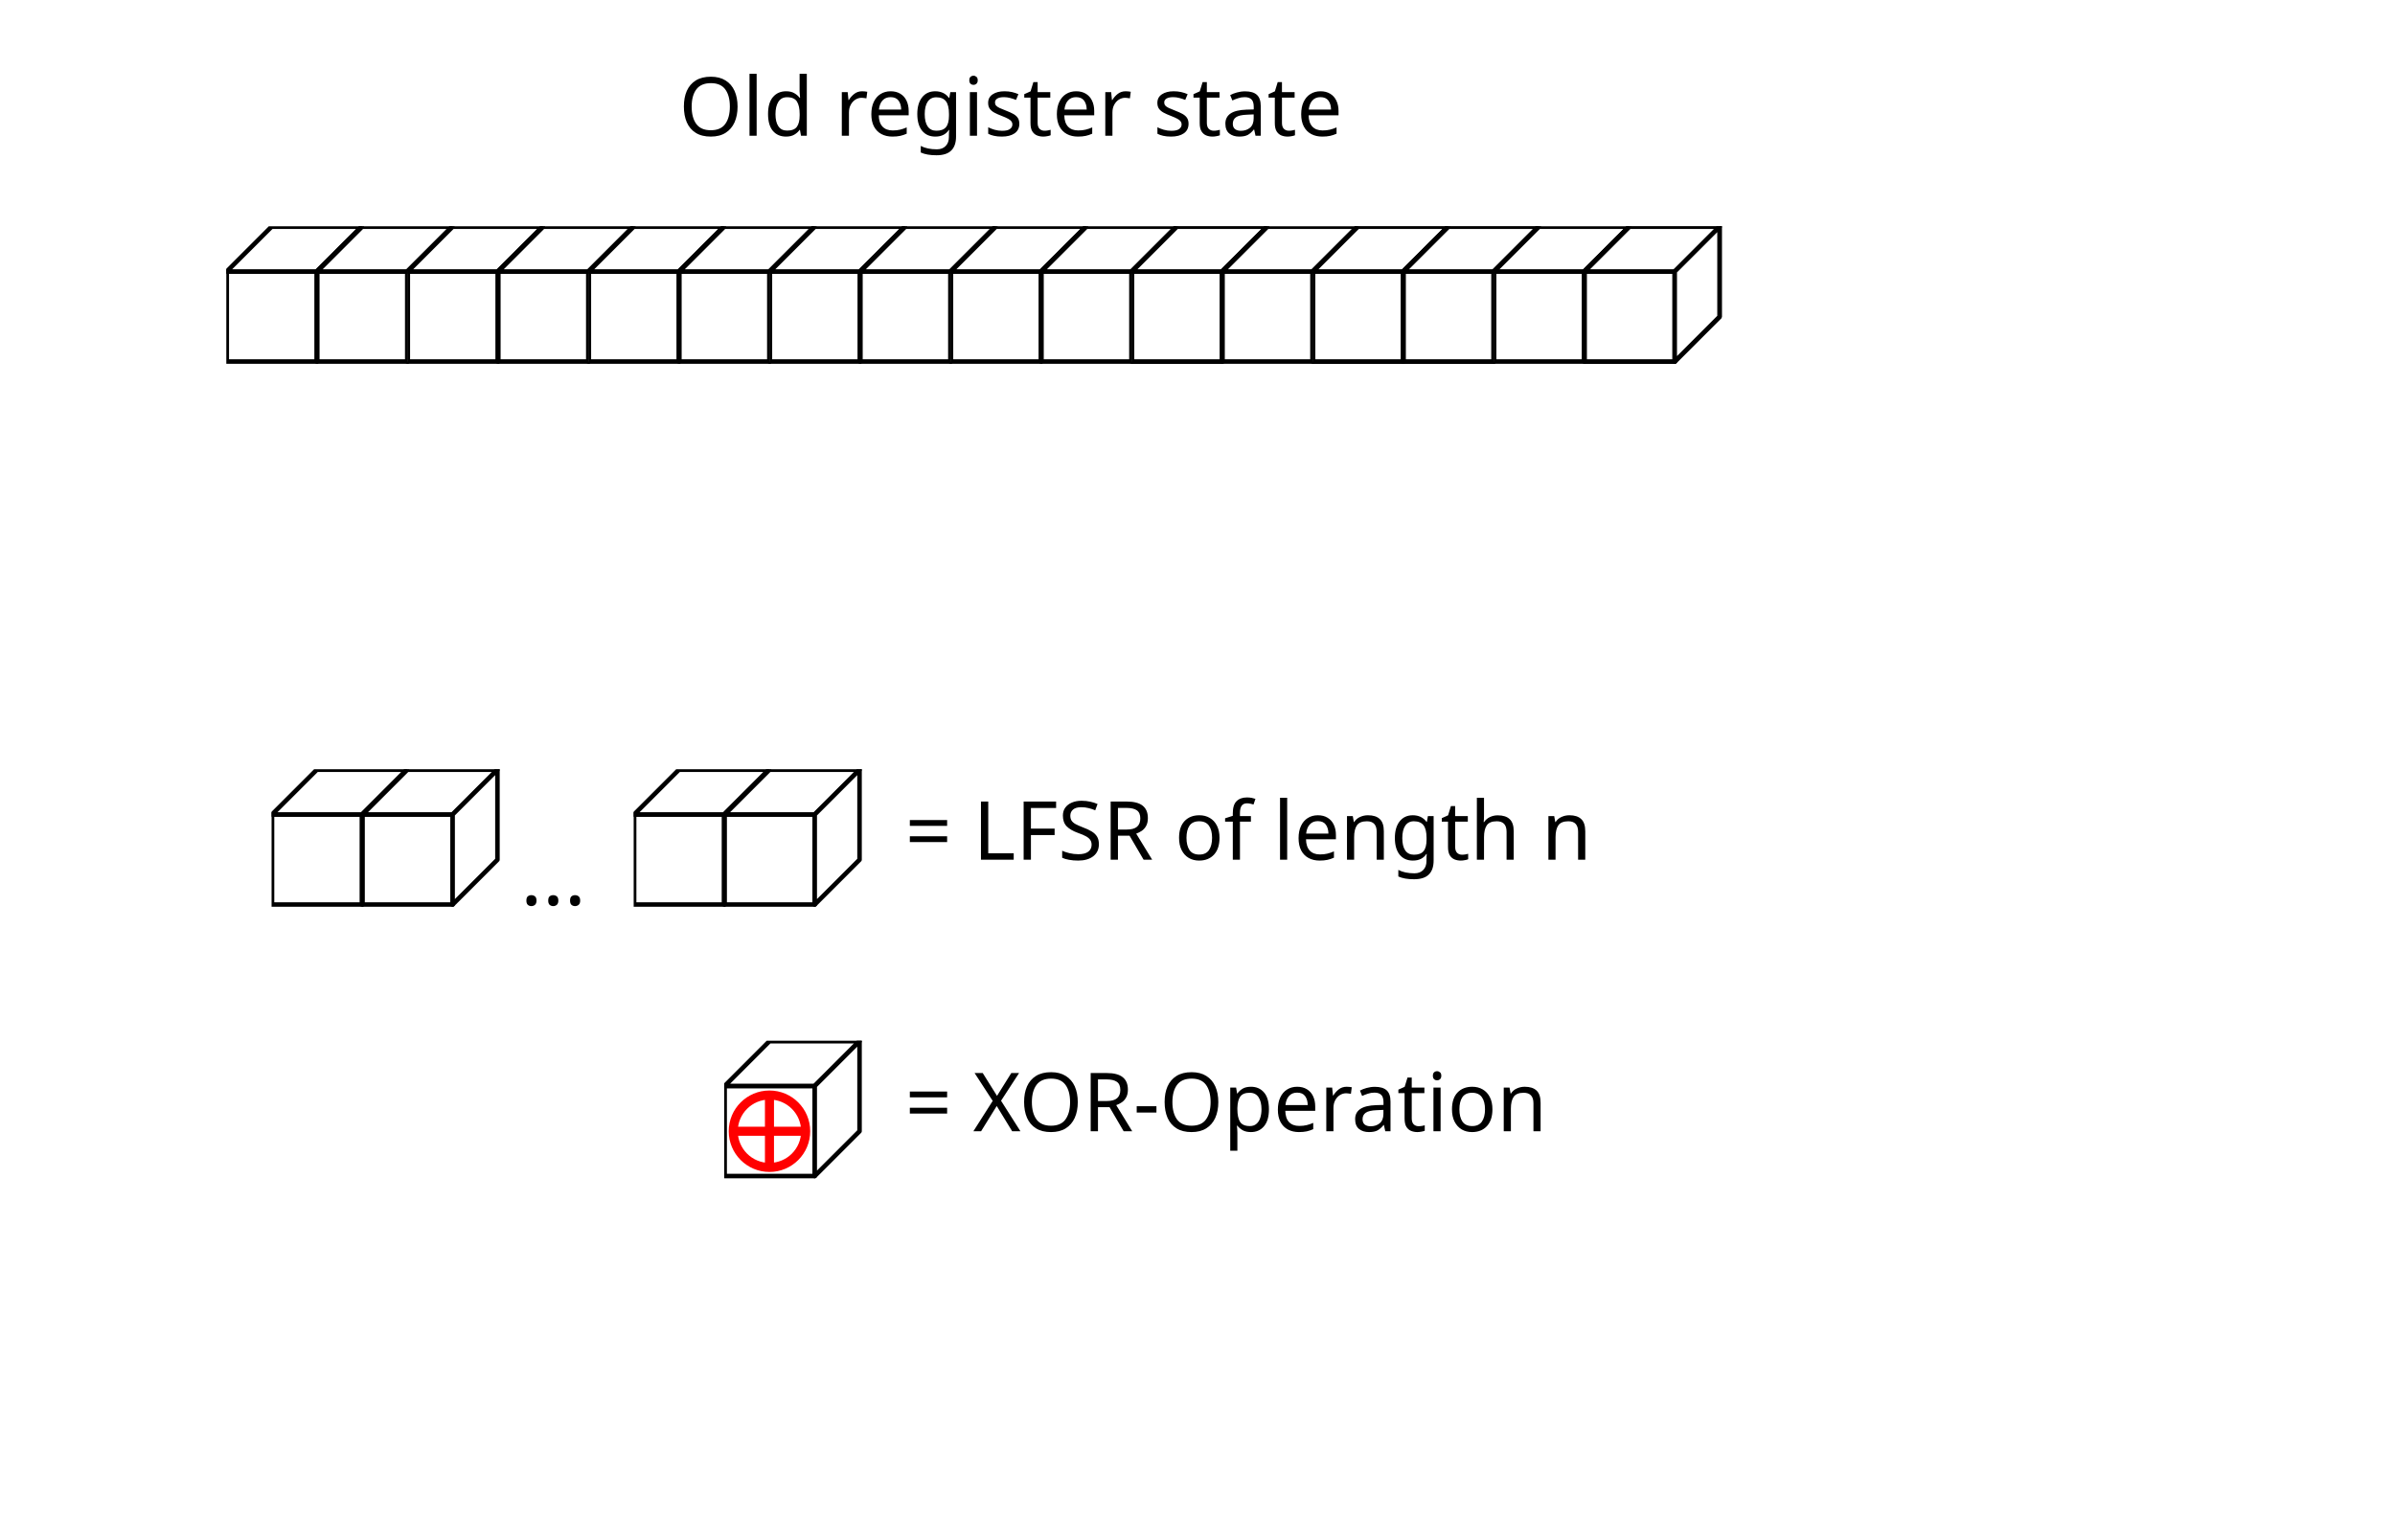
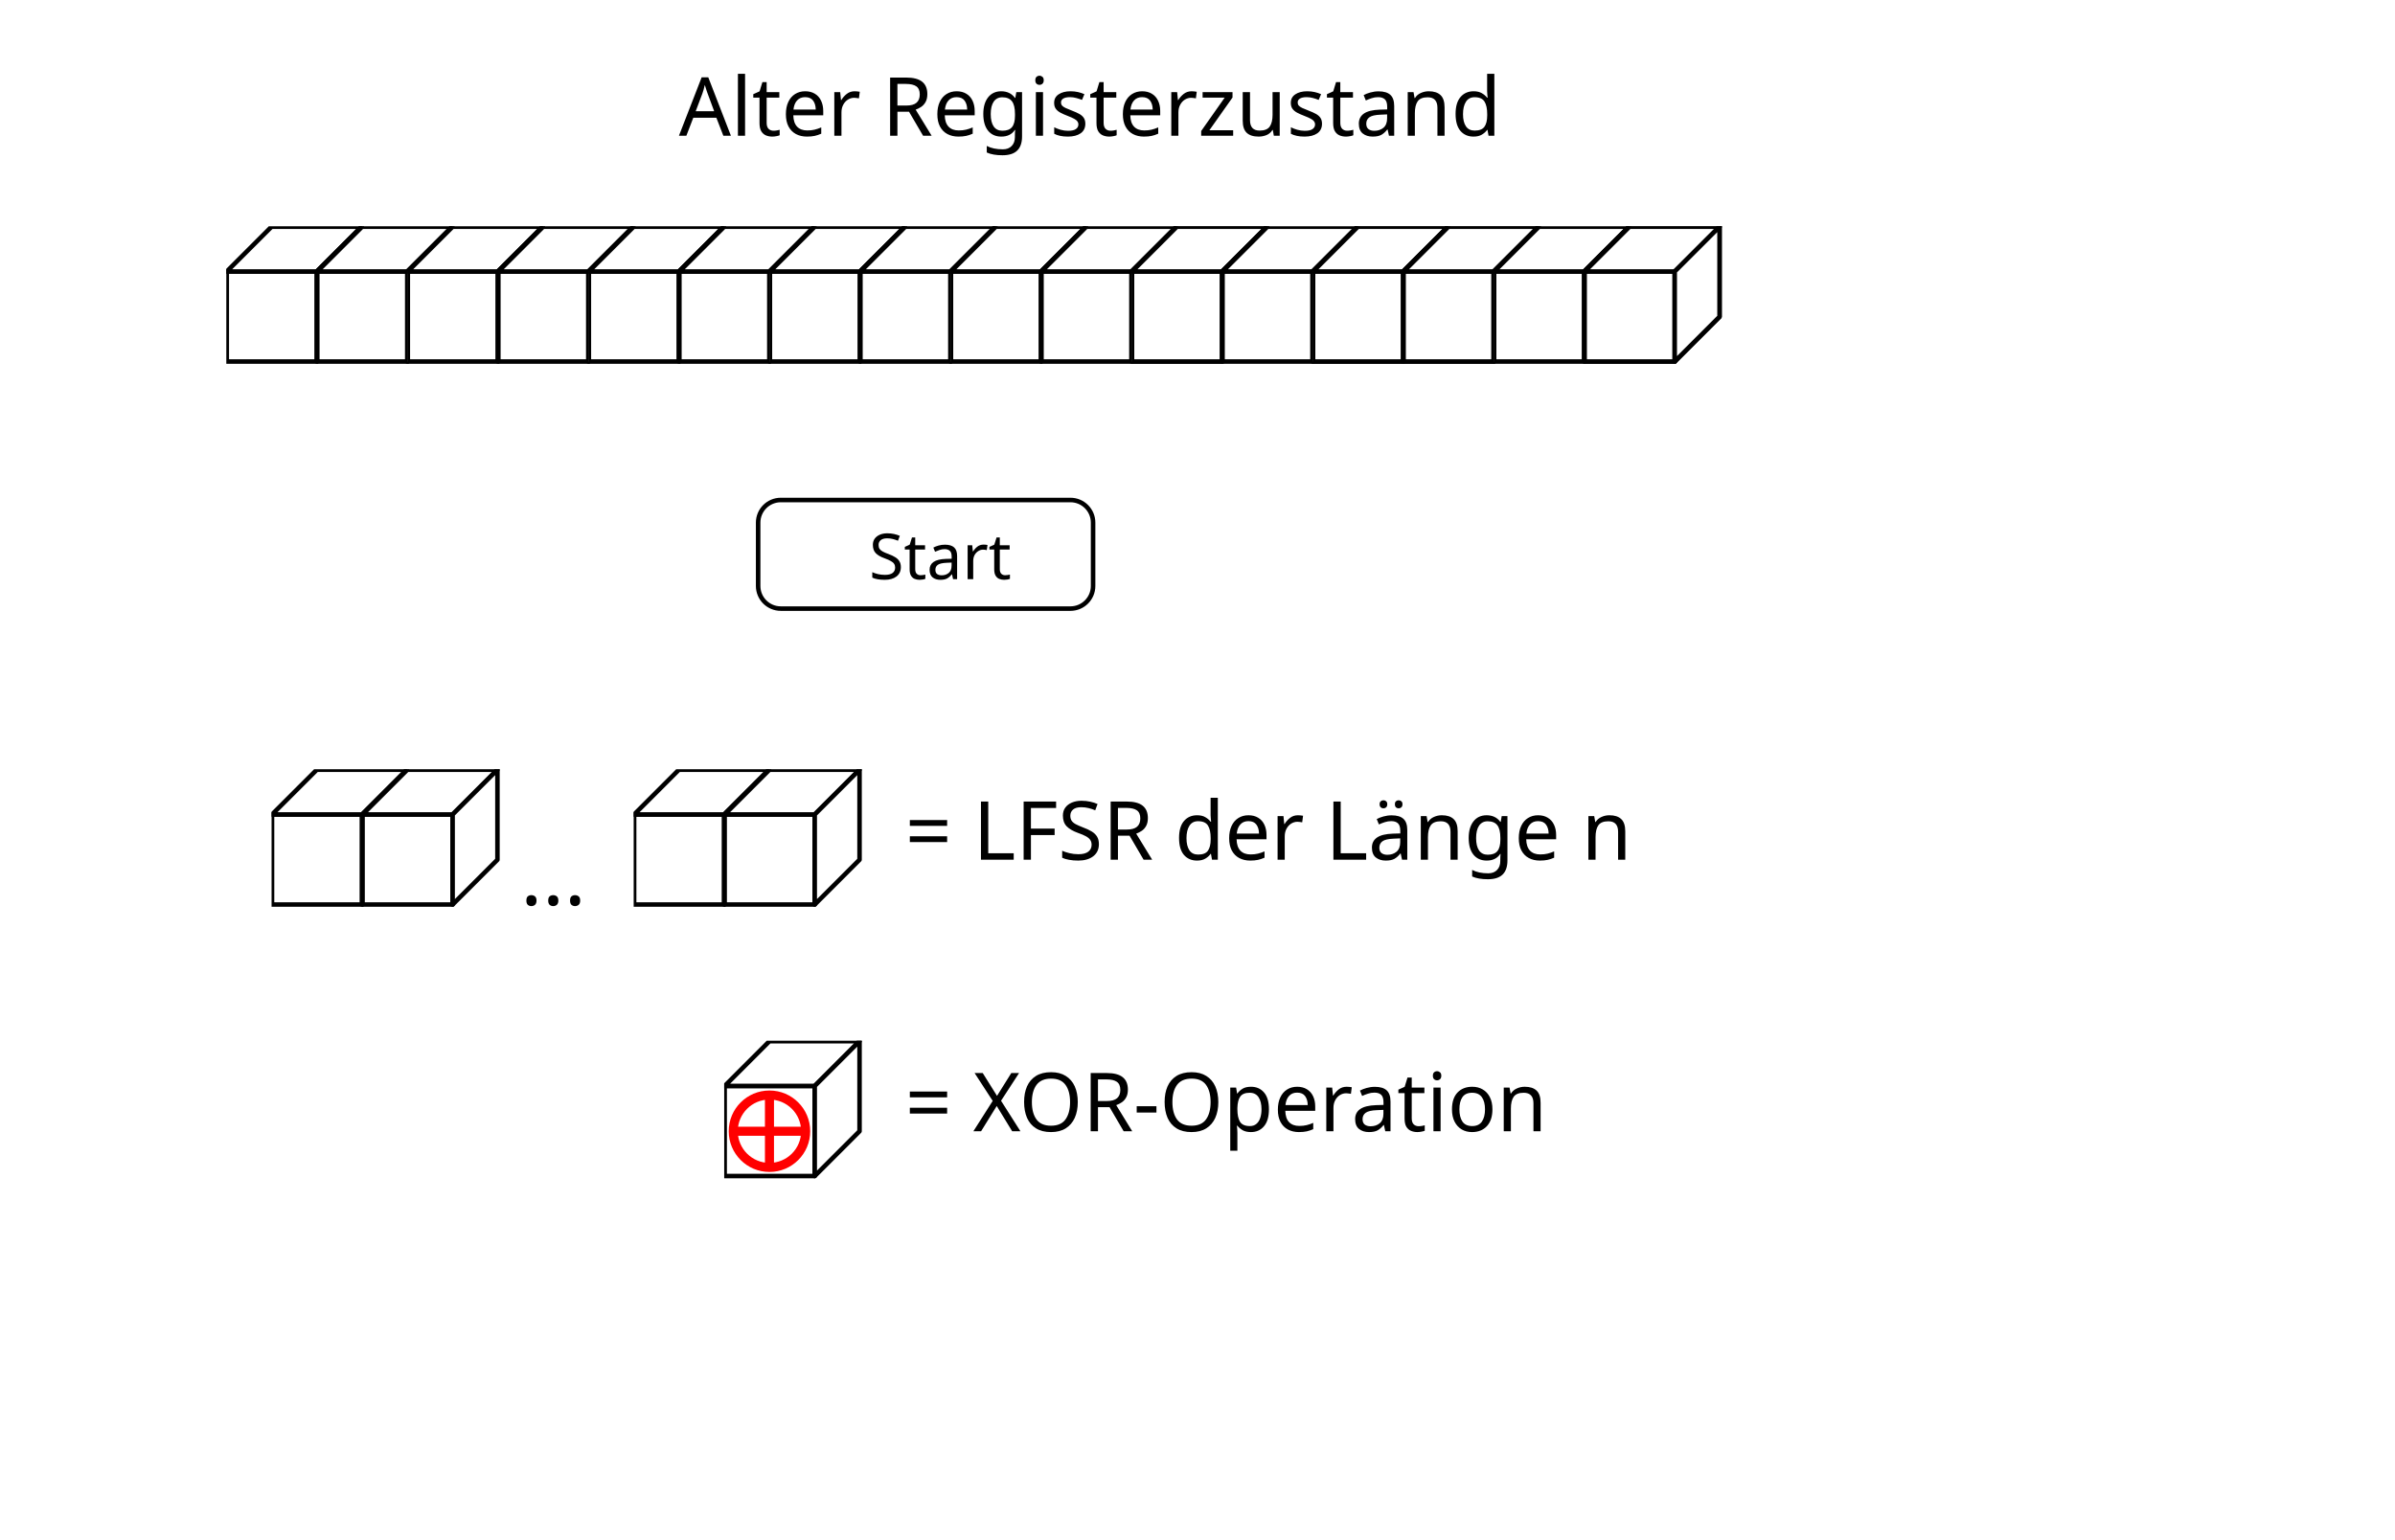
<svg xmlns="http://www.w3.org/2000/svg" xmlns:xlink="http://www.w3.org/1999/xlink" width="140mm" height="90mm" id="svg2">
  <defs id="defs4">
    <svg width="30" height="30" id="bit">
      <rect y="10" x="0.1" width="19.9" height="19.9" fill="white" stroke="black" />
      <polygon fill="white" stroke="black" points="0.1 10, 10 0.1, 29.9 0.1, 20 10" />
      <polygon fill="white" stroke="black" points="29.9 0.1, 29.9 20, 20 29.9, 20 10" />
-     </svg>
-     <path id="arrow0" d="m 0 0 l 50 0 -4 -4 m 4 4 l -4 4" stroke="black" />
-     <path id="arrow1" d="m 0 0 l 20 0 -4 -4 m 4 4 l -4 4" stroke="black" />
-     <svg width="100" height="100" id="lane">
-       <use xlink:href="#bit" x="70" y="0" />
-       <use xlink:href="#bit" x="60" y="10" />
-       <use xlink:href="#bit" x="50" y="20" />
-       <use xlink:href="#bit" x="40" y="30" />
-       <use xlink:href="#bit" x="30" y="40" />
-       <use xlink:href="#bit" x="20" y="50" />
-       <use xlink:href="#bit" x="10" y="60" />
-       <use xlink:href="#bit" x="0" y="70" />
-     </svg>
-     <svg width="180" height="100" id="plane">
-       <use xlink:href="#lane" x="0" y="0" />
-       <use xlink:href="#lane" x="20" y="0" />
-       <use xlink:href="#lane" x="40" y="0" />
-       <use xlink:href="#lane" x="60" y="0" />
-       <use xlink:href="#lane" x="80" y="0" />
-     </svg>
-     <svg width="180" height="180" id="state">
-       <use xlink:href="#plane" x="0" y="80" />
-       <use xlink:href="#plane" x="0" y="60" />
-       <use xlink:href="#plane" x="0" y="40" />
-       <use xlink:href="#plane" x="0" y="20" />
-       <use xlink:href="#plane" x="0" y="0" />
-     </svg>
-     <svg width="110" height="30" id="row">
-       <use xlink:href="#bit" x="0" y="0" />
-       <use xlink:href="#bit" x="20" y="0" />
-       <use xlink:href="#bit" x="40" y="0" />
-       <use xlink:href="#bit" x="60" y="0" />
-       <use xlink:href="#bit" x="80" y="0" />
-     </svg>
-     <svg width="30" height="110" id="column">
-       <use xlink:href="#bit" x="0" y="80" />
-       <use xlink:href="#bit" x="0" y="60" />
-       <use xlink:href="#bit" x="0" y="40" />
-       <use xlink:href="#bit" x="0" y="20" />
-       <use xlink:href="#bit" x="0" y="0" />
-     </svg>
-     <svg width="110" height="110" id="slice">
-       <use xlink:href="#row" x="0" y="80" />
-       <use xlink:href="#row" x="0" y="60" />
-       <use xlink:href="#row" x="0" y="40" />
-       <use xlink:href="#row" x="0" y="20" />
-       <use xlink:href="#row" x="0" y="0" />
-     </svg>
-     <svg width="100" height="180" id="sheet">
-       <use xlink:href="#lane" x="0" y="80" />
-       <use xlink:href="#lane" x="0" y="60" />
-       <use xlink:href="#lane" x="0" y="40" />
-       <use xlink:href="#lane" x="0" y="20" />
-       <use xlink:href="#lane" x="0" y="0" />
    </svg>
    <svg id="xor" width="20" height="20">
      <circle cx="10" cy="10" r="8" stroke="red" stroke-width="2" />
      <path d="M 10 2 l 0 16 M 2 10 l 16 0" stroke="red" stroke-width="2" />
    </svg>
  </defs>
  <g style="fill:none;fill-rule:evenodd;stroke:none;stroke-width:1px;stroke-linecap:butt;stroke-linejoin:round;stroke-opacity:1;font-family:'sans';" id="g2383">
    <rect x="0" y="0" width="750" height="440" fill="white" />
    <use xlink:href="#bit" x="250" y="50">
-       <animate attributeName="y" from="50" to="100" begin="1" dur="2s" fill="freeze" />
-       <animate attributeName="x" from="250" to="50" begin="12" dur="4s" fill="freeze" />
-       <animate attributeName="y" from="100" to="50" begin="17" dur="2s" fill="freeze" />
+       <animate attributeName="y" from="50" to="100" begin="start.click" dur="2s" fill="freeze" id="down" />
+       <animate attributeName="x" from="250" to="50" begin="l03.end+1" dur="4s" fill="freeze" id="l04" />
+       <animate attributeName="y" from="100" to="50" begin="l04.end+1" dur="2s" fill="freeze" id="up" />
    </use>
    <use xlink:href="#bit" x="290" y="50">
-       <animate attributeName="y" from="50" to="100" begin="1" dur="2s" fill="freeze" />
-       <animate attributeName="x" from="290" to="250" begin="9" dur="2s" fill="freeze" />
-       <animate attributeName="x" from="-50" to="-50" begin="11" dur="0" fill="freeze" />
+       <animate attributeName="y" from="50" to="100" begin="start.click" dur="2s" fill="freeze" />
+       <animate attributeName="x" from="290" to="250" begin="l02.end+1" dur="2s" fill="freeze" id="l03" />
+       <animate attributeName="x" from="-50" to="-50" begin="l03.end" dur="0" fill="freeze" />
    </use>
    <use xlink:href="#bit" x="310" y="50">
-       <animate attributeName="y" from="50" to="100" begin="1" dur="2s" fill="freeze" />
-       <animate attributeName="x" from="310" to="290" begin="7" dur="1s" fill="freeze" />
-       <animate attributeName="x" from="-50" to="-50" begin="8" dur="0" fill="freeze" />
+       <animate attributeName="y" from="50" to="100" begin="start.click" dur="2s" fill="freeze" />
+       <animate attributeName="x" from="310" to="290" begin="l01.end+1" dur="1s" fill="freeze" id="l02" />
+       <animate attributeName="x" from="-50" to="-50" begin="l02.end" dur="0" fill="freeze" />
    </use>
    <use xlink:href="#bit" x="350" y="50">
-       <animate attributeName="y" from="50" to="100" begin="1" dur="2s" fill="freeze" />
-       <animate attributeName="x" from="350" to="310" begin="4" dur="2s" fill="freeze" />
-       <animate attributeName="x" from="-50" to="-50" begin="6" dur="0" fill="freeze" />
+       <animate attributeName="y" from="50" to="100" begin="start.click" dur="2s" fill="freeze" />
+       <animate attributeName="x" from="350" to="310" begin="down.end+2" dur="2s" fill="freeze" id="l01" />
+       <animate attributeName="x" from="-50" to="-50" begin="l01.end" dur="0" fill="freeze" />
    </use>
    <use xlink:href="#xor" x="-50" y="-50">
-       <animate attributeName="x" from="310" to="310" begin="6" dur="0" fill="freeze" />
-       <animate attributeName="y" from="110" to="110" begin="6" dur="0" fill="freeze" />
-       <animate attributeName="x" from="-50" to="-50" begin="7" dur="0" fill="freeze" />
-       <animate attributeName="x" from="290" to="290" begin="8" dur="0" fill="freeze" />
-       <animate attributeName="x" from="-50" to="-50" begin="9" dur="0" fill="freeze" />
-       <animate attributeName="x" from="250" to="250" begin="11" dur="0" fill="freeze" />
-       <animate attributeName="x" from="-50" to="-50" begin="12" dur="0" fill="freeze" />
+       <animate attributeName="x" from="310" to="310" begin="l01.end" dur="0" fill="freeze" />
+       <animate attributeName="y" from="110" to="110" begin="l01.end" dur="0" fill="freeze" />
+       <animate attributeName="x" from="-50" to="-50" begin="l01.end+1" dur="0" fill="freeze" />
+       <animate attributeName="x" from="290" to="290" begin="l02.end" dur="0" fill="freeze" />
+       <animate attributeName="x" from="-50" to="-50" begin="l02.end+1" dur="0" fill="freeze" />
+       <animate attributeName="x" from="250" to="250" begin="l03.end" dur="0" fill="freeze" />
+       <animate attributeName="x" from="-50" to="-50" begin="l03.end+1" dur="0" fill="freeze" />
    </use>
    <use xlink:href="#bit" x="50" y="50">
-       <animate attributeName="x" from="50" to="70" begin="16" dur="1" fill="freeze" />
+       <animate attributeName="x" from="50" to="70" begin="l04.end" dur="1" fill="freeze" />
    </use>
    <use xlink:href="#bit" x="70" y="50">
-       <animate attributeName="x" from="70" to="90" begin="16" dur="1" fill="freeze" />
+       <animate attributeName="x" from="70" to="90" begin="l04.end" dur="1" fill="freeze" />
    </use>
    <use xlink:href="#bit" x="90" y="50">
-       <animate attributeName="x" from="90" to="110" begin="16" dur="1" fill="freeze" />
+       <animate attributeName="x" from="90" to="110" begin="l04.end" dur="1" fill="freeze" />
    </use>
    <use xlink:href="#bit" x="110" y="50">
-       <animate attributeName="x" from="110" to="130" begin="16" dur="1" fill="freeze" />
+       <animate attributeName="x" from="110" to="130" begin="l04.end" dur="1" fill="freeze" />
    </use>
    <use xlink:href="#bit" x="130" y="50">
-       <animate attributeName="x" from="130" to="150" begin="16" dur="1" fill="freeze" />
+       <animate attributeName="x" from="130" to="150" begin="l04.end" dur="1" fill="freeze" />
    </use>
    <use xlink:href="#bit" x="150" y="50">
-       <animate attributeName="x" from="150" to="170" begin="16" dur="1" fill="freeze" />
+       <animate attributeName="x" from="150" to="170" begin="l04.end" dur="1" fill="freeze" />
    </use>
    <use xlink:href="#bit" x="170" y="50">
-       <animate attributeName="x" from="170" to="190" begin="16" dur="1" fill="freeze" />
+       <animate attributeName="x" from="170" to="190" begin="l04.end" dur="1" fill="freeze" />
    </use>
    <use xlink:href="#bit" x="190" y="50">
-       <animate attributeName="x" from="190" to="210" begin="16" dur="1" fill="freeze" />
+       <animate attributeName="x" from="190" to="210" begin="l04.end" dur="1" fill="freeze" />
    </use>
    <use xlink:href="#bit" x="210" y="50">
-       <animate attributeName="x" from="210" to="230" begin="16" dur="1" fill="freeze" />
+       <animate attributeName="x" from="210" to="230" begin="l04.end" dur="1" fill="freeze" />
    </use>
    <use xlink:href="#bit" x="230" y="50">
-       <animate attributeName="x" from="230" to="250" begin="16" dur="1" fill="freeze" />
+       <animate attributeName="x" from="230" to="250" begin="l04.end" dur="1" fill="freeze" />
    </use>
    <use xlink:href="#bit" x="250" y="50">
-       <animate attributeName="x" from="250" to="270" begin="16" dur="1" fill="freeze" />
+       <animate attributeName="x" from="250" to="270" begin="l04.end" dur="1" fill="freeze" />
    </use>
    <use xlink:href="#bit" x="270" y="50">
-       <animate attributeName="x" from="270" to="290" begin="16" dur="1" fill="freeze" />
+       <animate attributeName="x" from="270" to="290" begin="l04.end" dur="1" fill="freeze" />
    </use>
    <use xlink:href="#bit" x="290" y="50">
-       <animate attributeName="x" from="290" to="310" begin="16" dur="1" fill="freeze" />
+       <animate attributeName="x" from="290" to="310" begin="l04.end" dur="1" fill="freeze" />
    </use>
    <use xlink:href="#bit" x="310" y="50">
-       <animate attributeName="x" from="310" to="330" begin="16" dur="1" fill="freeze" />
+       <animate attributeName="x" from="310" to="330" begin="l04.end" dur="1" fill="freeze" />
    </use>
    <use xlink:href="#bit" x="330" y="50">
-       <animate attributeName="x" from="330" to="350" begin="16" dur="1" fill="freeze" />
+       <animate attributeName="x" from="330" to="350" begin="l04.end" dur="1" fill="freeze" />
    </use>
    <use xlink:href="#bit" x="350" y="50">
-       <animate attributeName="x" from="350" to="410" begin="16" dur="3" fill="freeze" />
+       <animate attributeName="x" from="350" to="410" begin="l04.end" dur="3" fill="freeze" />
    </use>
    <text fill="black" x="150" y="30" style="font-size:18px;">
-        Old register state
-        <animate attributeName="y" begin="19" from="-30" to="-30" dur="0" fill="freeze" />
+        Alter Registerzustand
+        <animate attributeName="y" begin="up.end" from="-30" to="-30" dur="0" fill="freeze" />
    </text>
    <text fill="black" x="150" y="-30" style="font-size:18px;">
-        New register state
-        <animate attributeName="y" begin="19" from="30" to="30" dur="0" fill="freeze" />
+        Neuer Registerzustand
+        <animate attributeName="y" begin="up.end" from="30" to="30" dur="0" fill="freeze" />
    </text>
    <text fill="black" x="400" y="-30" style="font-size:18px;">
-        Output
-        <animate attributeName="y" begin="19" from="30" to="30" dur="0" fill="freeze" />
+        Ausgabe
+        <animate attributeName="y" begin="up.end" from="30" to="30" dur="0" fill="freeze" />
    </text>
    <use xlink:href="#bit" x="60" y="170" />
    <use xlink:href="#bit" x="80" y="170" />
    <text fill="black" x="115" y="200" style="font-size:18px;">
        ...
        </text>
    <use xlink:href="#bit" x="140" y="170" />
    <use xlink:href="#bit" x="160" y="170" />
    <text fill="black" x="200" y="190" style="font-size:18px;">
-        = LFSR of length n
+        = LFSR der Länge n
       </text>
    <use xlink:href="#bit" x="160" y="230" />
    <use xlink:href="#xor" x="160" y="240" />
    <text fill="black" x="200" y="250" style="font-size:18px;">
       = XOR-Operation
       </text>
+     <svg height="25" width="75" x="167" y="110" id="start">
+       <set attributeName="x" to="-100" begin="start.click" dur="0" fill="freeze" />
+       <set attributeName="x" to="167" begin="up.end+1" dur="0" fill="freeze" />
+       <rect height="24" width="74" x="0.5" y="0.5" rx="5" ry="5" stroke="black" fill="white" />
+       <text fill="black" x="25" y="18" style="font-size:14px;">
+         Start
+         </text>
+     </svg>
  </g>
</svg>
